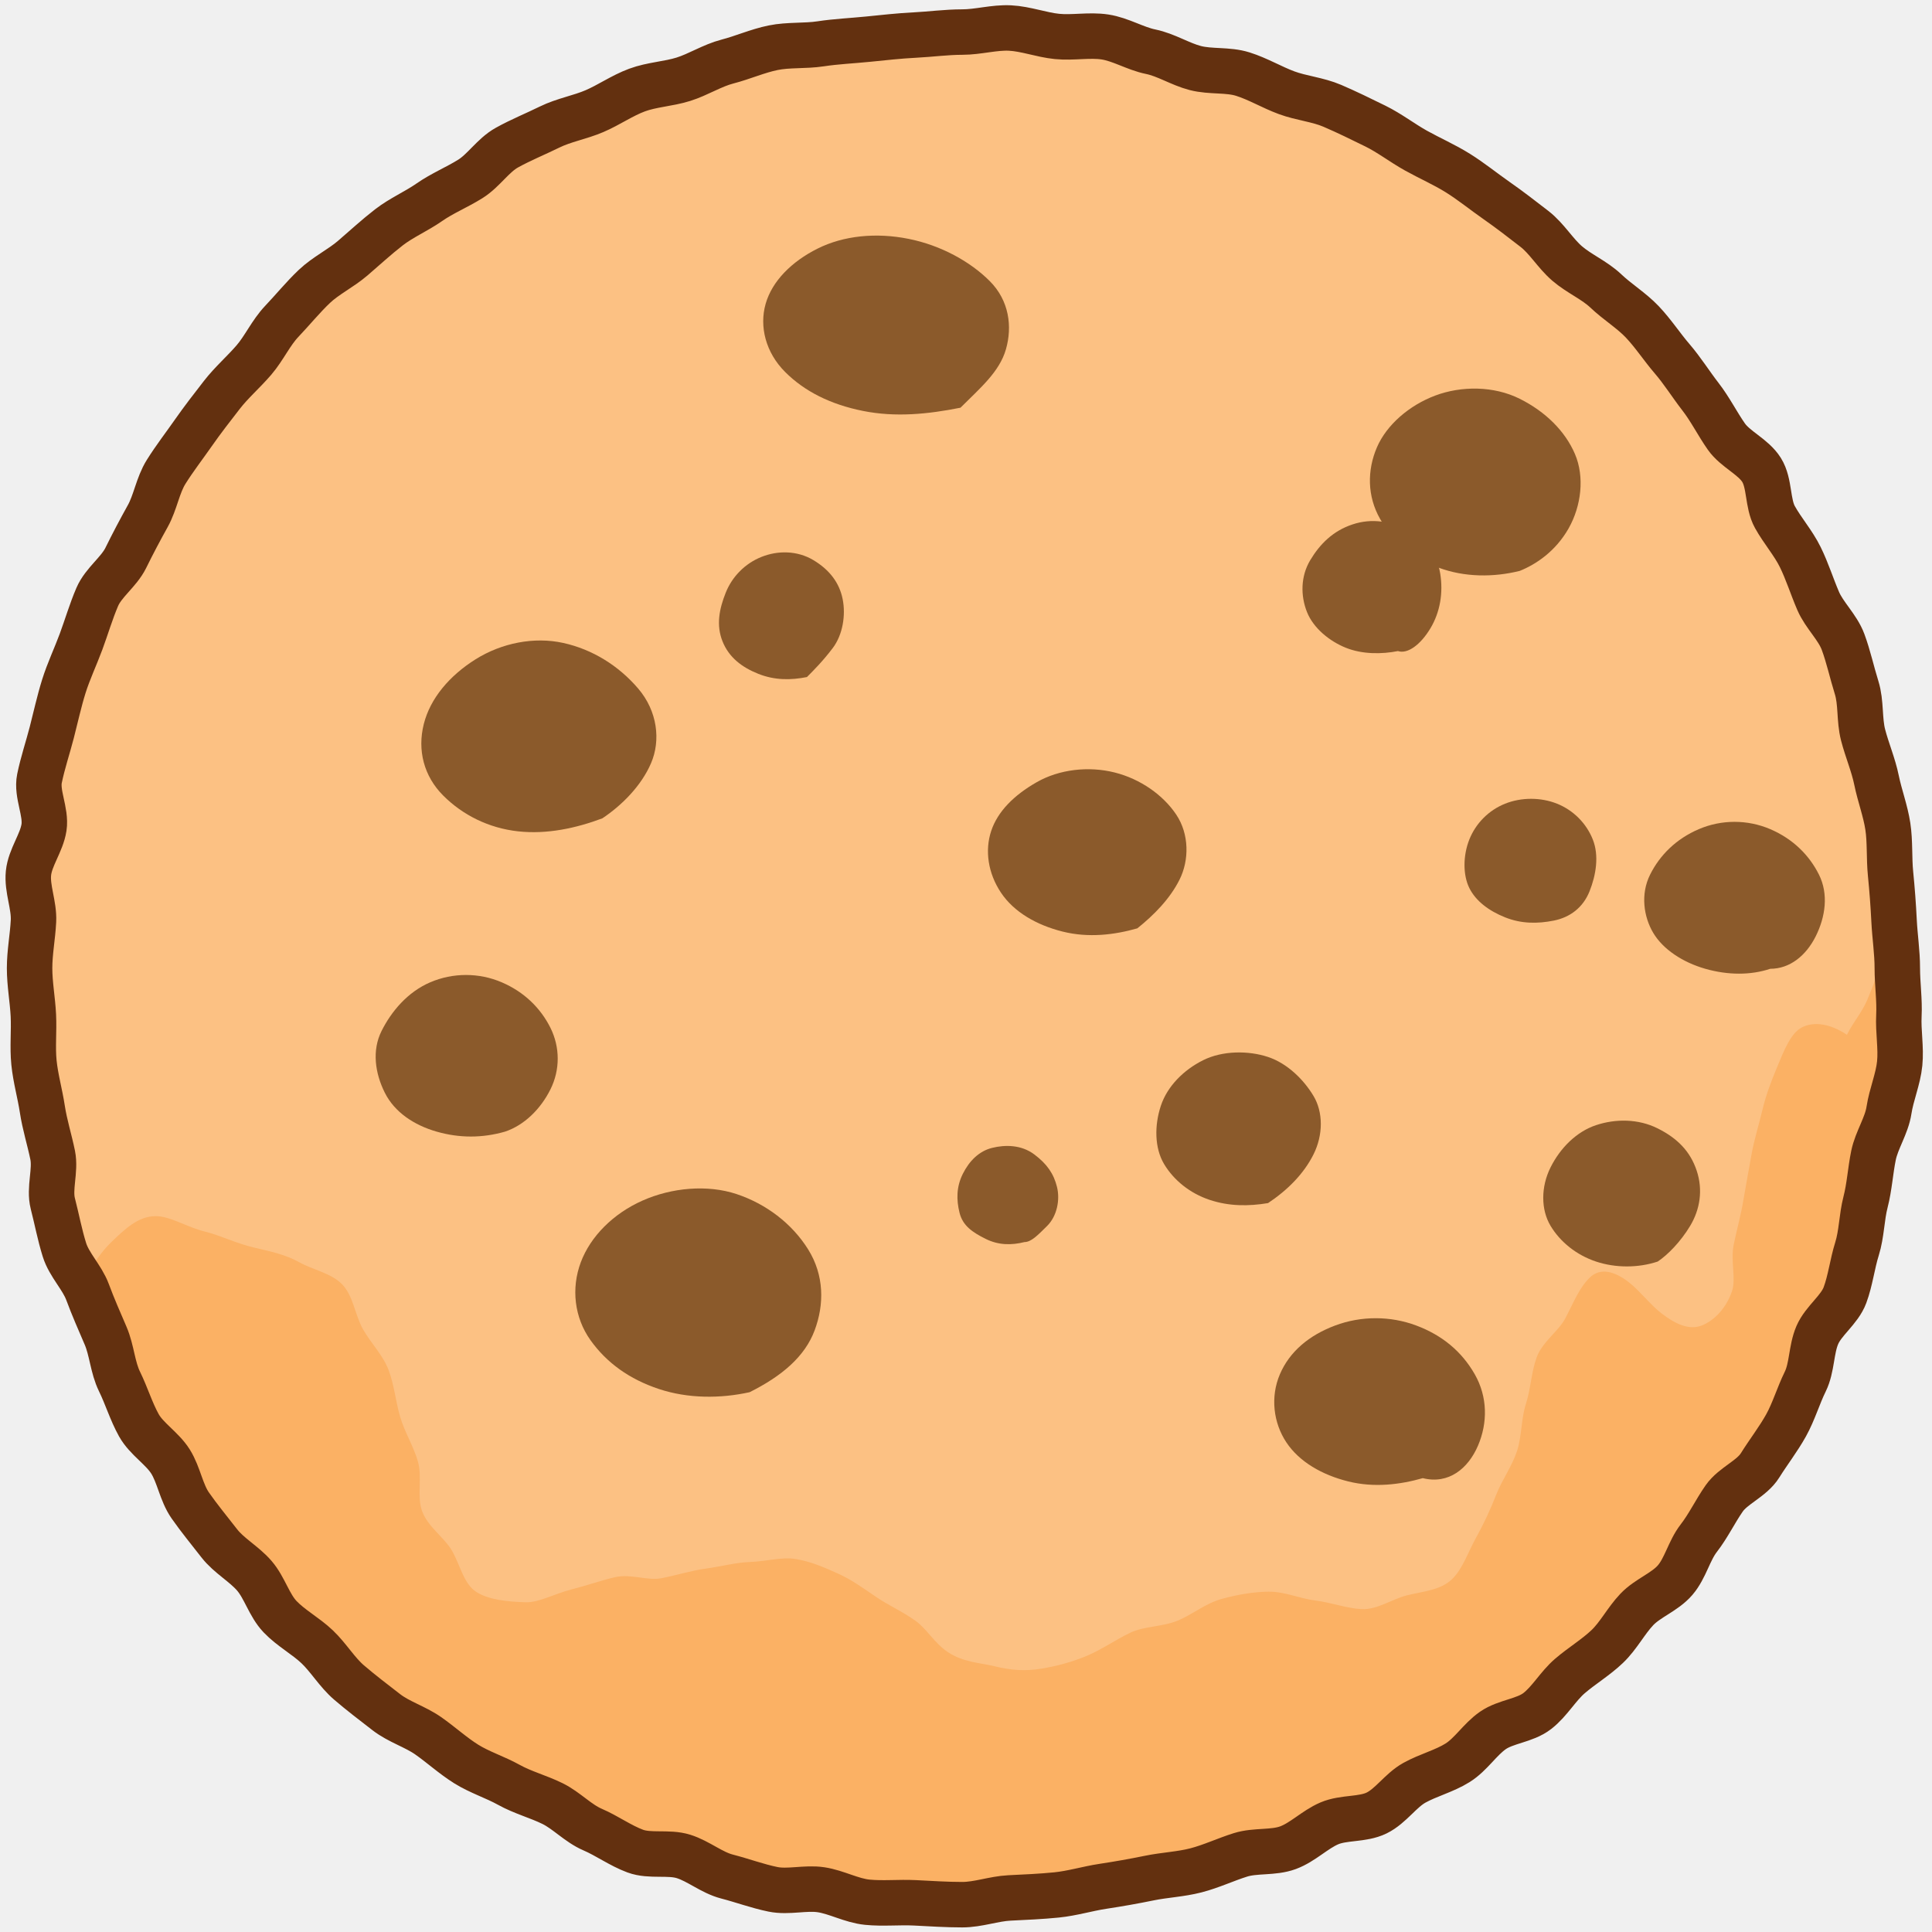
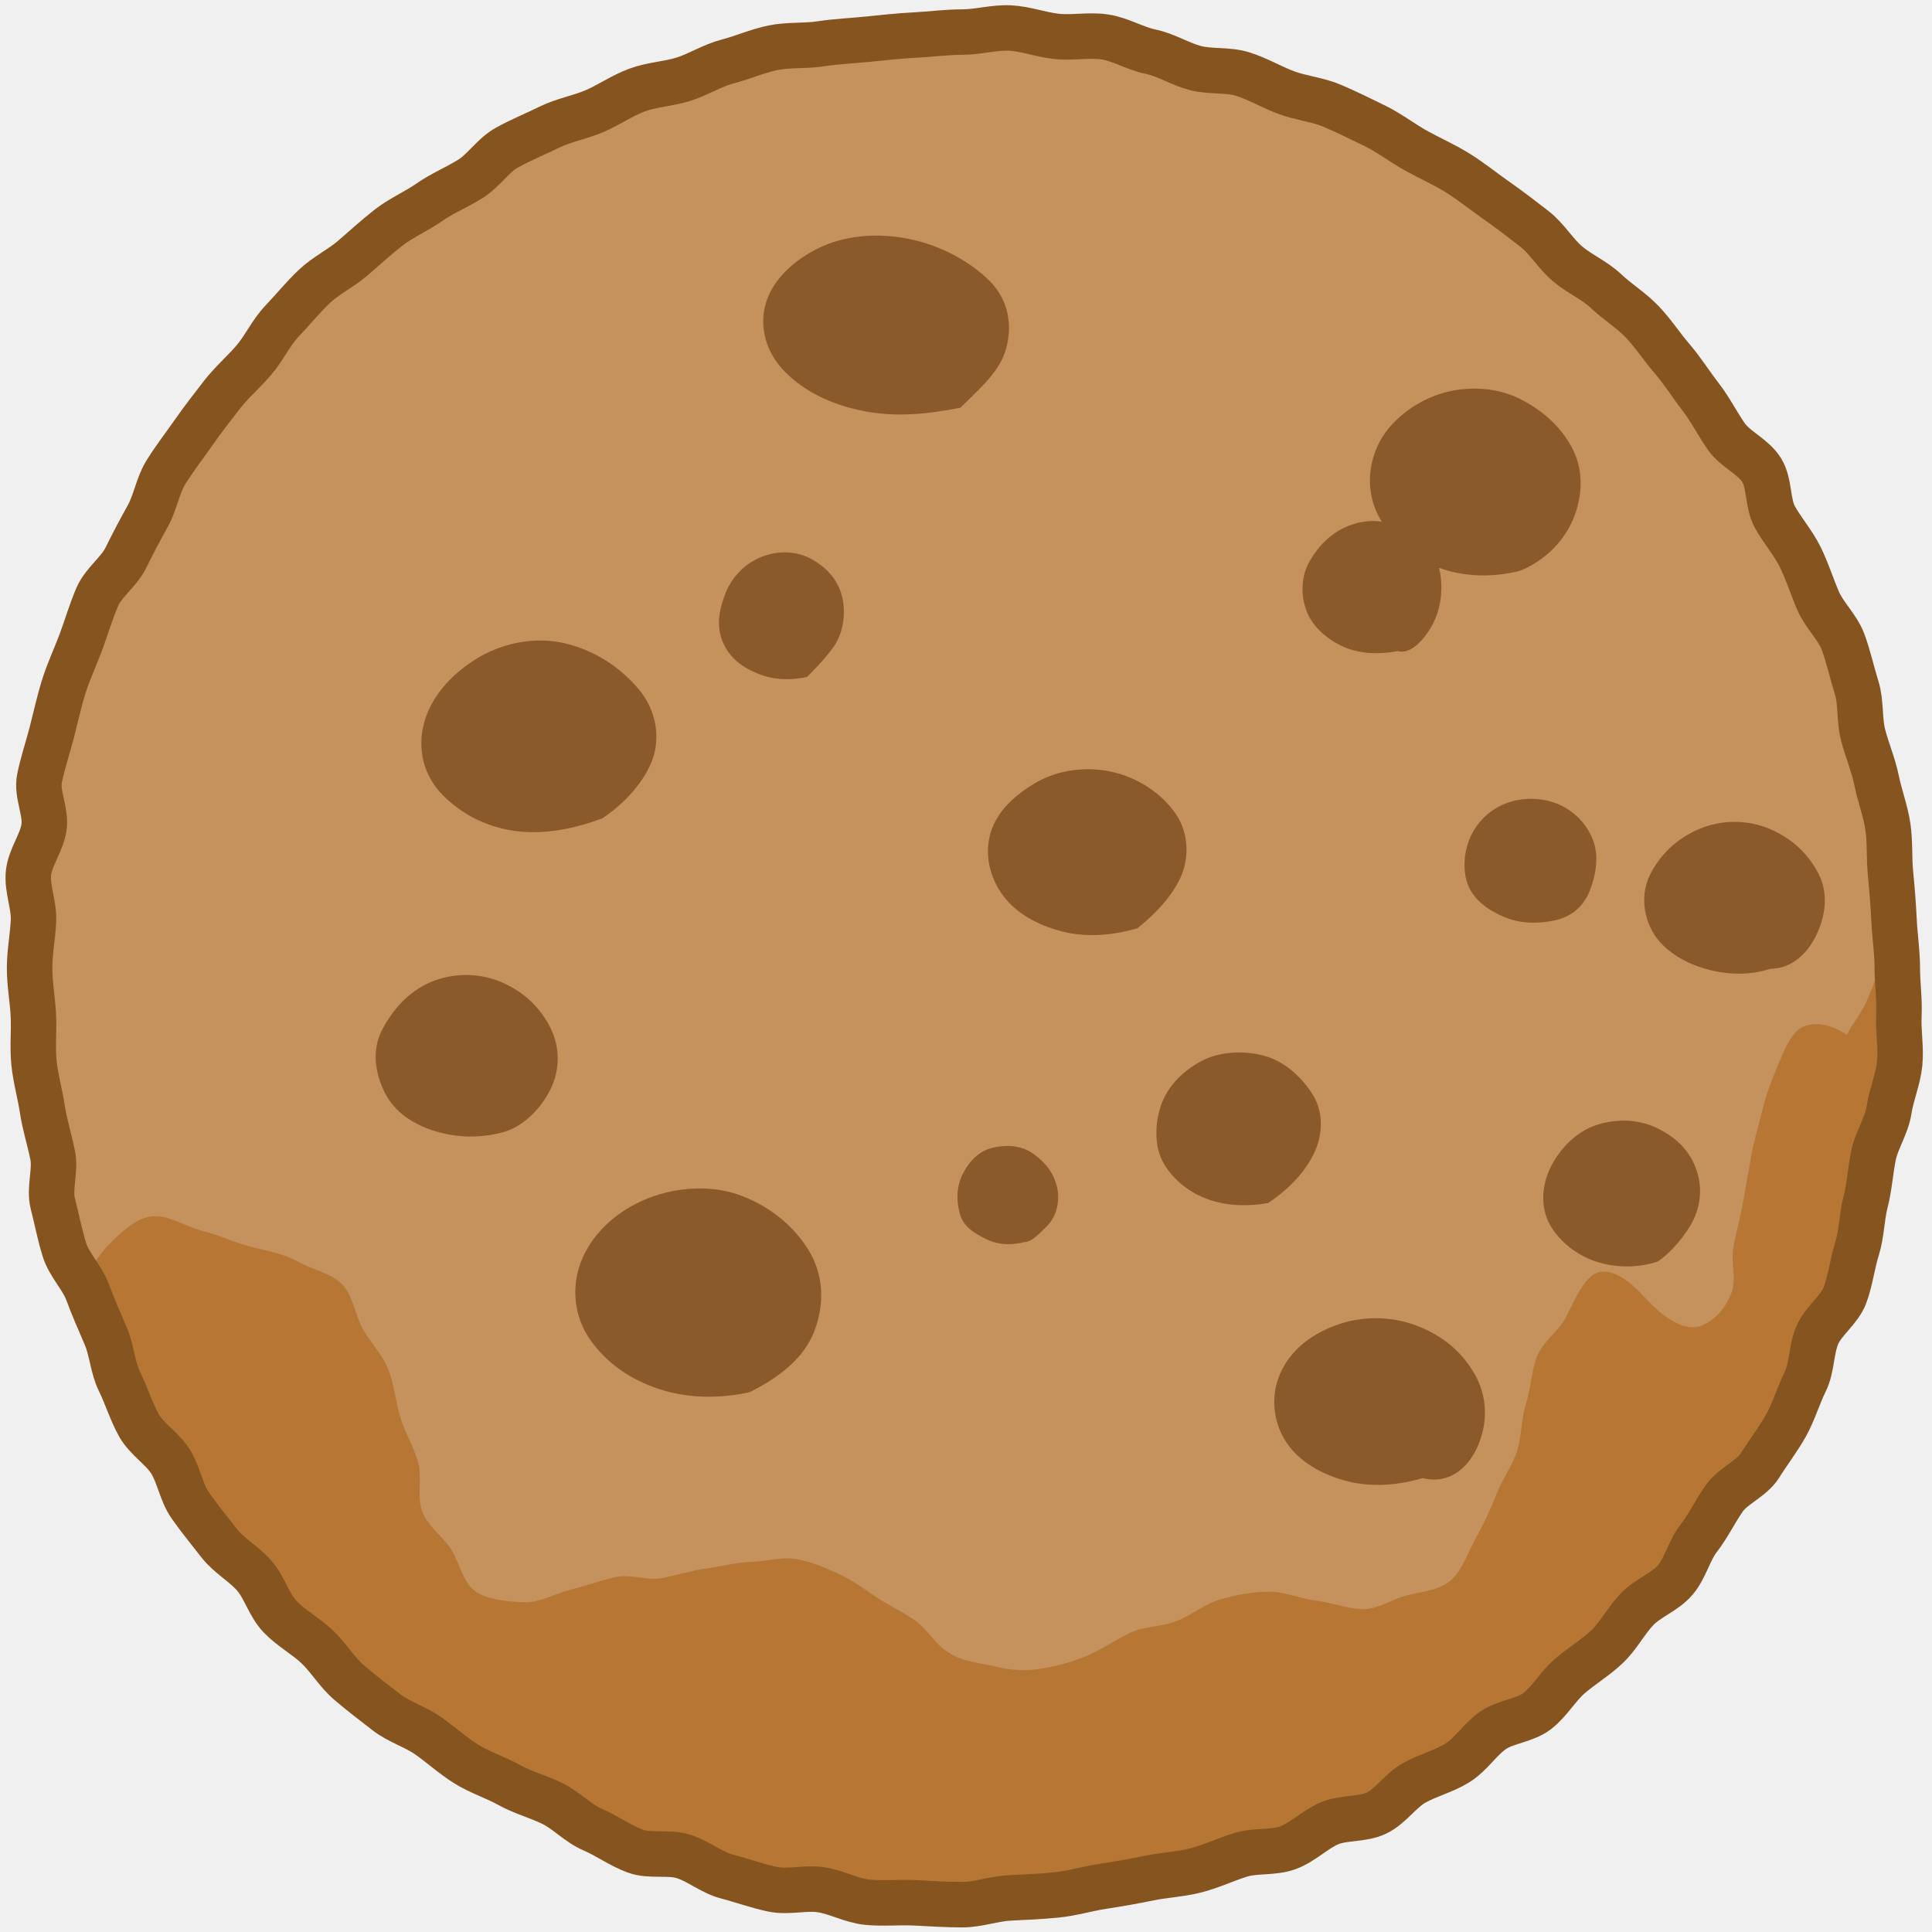
<svg xmlns="http://www.w3.org/2000/svg" version="1.1" id="Layer_1" x="0px" y="0px" width="594.968px" height="594.968px" viewBox="0 0 594.968 594.968" enable-background="new 0 0 594.968 594.968" xml:space="preserve">
  <g>
-     <path fill="#FBB164" d="M584.286,298.145c0,4.893,0.729,9.797,0.488,14.629c-0.243,4.885,0.729,9.912,0.245,14.729   c-0.489,4.863-2.565,9.578-3.293,14.367c-0.733,4.83-3.806,9.203-4.776,13.951c-0.977,4.783-1.236,9.658-2.448,14.352   c-1.221,4.727-1.181,9.797-2.631,14.426c-1.459,4.654-2.014,9.676-3.7,14.226c-1.694,4.573-6.609,7.855-8.525,12.315   c-1.925,4.479-1.575,9.983-3.717,14.342c-2.149,4.373-3.544,9.228-5.905,13.473c-2.368,4.257-5.435,8.202-8.009,12.323   c-2.58,4.131-8.267,6.186-11.047,10.172c-2.784,3.994-4.855,8.406-7.834,12.249c-2.982,3.847-4.101,9.22-7.271,12.908   c-3.171,3.691-8.433,5.492-11.784,9.017c-3.353,3.526-5.622,8.1-9.147,11.452c-3.525,3.352-7.778,5.886-11.47,9.057   c-3.688,3.17-6.203,7.806-10.051,10.788c-3.843,2.979-9.693,3.206-13.687,5.991c-3.987,2.78-6.732,7.376-10.862,9.955   c-4.122,2.574-9.037,3.779-13.295,6.147c-4.245,2.361-7.246,7.151-11.619,9.301c-4.358,2.142-10.116,1.284-14.595,3.209   c-4.46,1.916-8.132,5.791-12.704,7.485c-4.55,1.686-9.982,0.748-14.638,2.207c-4.628,1.451-9.01,3.553-13.735,4.772   c-4.694,1.212-9.565,1.398-14.35,2.377c-4.747,0.97-9.439,1.802-14.269,2.535c-4.789,0.728-9.433,2.168-14.295,2.657   c-4.817,0.484-9.62,0.681-14.504,0.924c-4.833,0.241-9.633,2.074-14.525,2.074s-9.767-0.33-14.6-0.571   c-4.884-0.243-9.837,0.296-14.654-0.188c-4.863-0.489-9.441-3.111-14.23-3.839c-4.83-0.733-10.069,0.836-14.816-0.135   c-4.784-0.978-9.441-2.715-14.136-3.927c-4.726-1.221-8.768-4.744-13.396-6.195c-4.655-1.459-10.323,0.04-14.874-1.646   c-4.573-1.694-8.675-4.711-13.135-6.628c-4.479-1.924-7.994-5.87-12.353-8.012c-4.373-2.149-9.16-3.392-13.405-5.753   c-4.257-2.368-9.04-3.857-13.161-6.432c-4.13-2.58-7.767-5.937-11.753-8.717c-3.994-2.785-9.006-4.256-12.848-7.234   c-3.847-2.982-7.803-5.979-11.491-9.148c-3.691-3.172-6.287-7.641-9.812-10.992c-3.526-3.353-8.079-5.76-11.432-9.285   c-3.352-3.525-4.727-8.882-7.898-12.573c-3.169-3.688-7.843-6.176-10.825-10.022c-2.979-3.843-6.137-7.653-8.922-11.646   c-2.78-3.987-3.492-9.375-6.072-13.506c-2.574-4.121-7.403-6.958-9.771-11.216c-2.361-4.245-3.795-9.071-5.944-13.445   c-2.142-4.357-2.353-9.616-4.277-14.095c-1.917-4.46-3.866-8.871-5.56-13.443c-1.686-4.55-5.665-8.356-7.124-13.012   c-1.451-4.628-2.353-9.509-3.573-14.233c-1.212-4.694,0.924-10.16-0.054-14.943c-0.971-4.748-2.447-9.336-3.181-14.166   c-0.728-4.789-2.087-9.468-2.576-14.33c-0.484-4.817,0.057-9.681-0.187-14.564c-0.241-4.834-1.162-9.619-1.162-14.512   s0.959-9.676,1.2-14.509c0.244-4.884-2.028-9.919-1.544-14.736c0.489-4.863,4.054-9.294,4.781-14.083   c0.734-4.83-2.358-10.326-1.388-15.074c0.978-4.783,2.576-9.503,3.788-14.198c1.22-4.726,2.265-9.579,3.716-14.208   c1.459-4.655,3.601-9.152,5.287-13.702c1.694-4.573,3.081-9.345,4.997-13.805c1.925-4.479,6.654-7.677,8.796-12.035   c2.149-4.373,4.398-8.621,6.76-12.866c2.368-4.257,3.075-9.481,5.649-13.602c2.58-4.13,5.596-8.012,8.376-11.999   c2.785-3.994,5.791-7.85,8.77-11.692c2.982-3.847,6.722-7.071,9.891-10.759c3.172-3.691,5.242-8.4,8.594-11.925   c3.353-3.526,6.479-7.378,10.005-10.731c3.525-3.352,8.151-5.558,11.842-8.729c3.688-3.169,7.28-6.49,11.127-9.472   c3.842-2.979,8.438-4.933,12.432-7.718c3.987-2.78,8.527-4.629,12.658-7.208c4.121-2.574,6.986-7.259,11.243-9.627   c4.245-2.361,8.812-4.206,13.185-6.355c4.358-2.142,9.323-2.966,13.802-4.891c4.46-1.917,8.532-4.797,13.105-6.492   c4.55-1.686,9.607-1.864,14.262-3.323c4.628-1.451,8.87-4.239,13.596-5.459c4.694-1.212,9.256-3.267,14.04-4.244   c4.747-0.971,9.811-0.477,14.64-1.211c4.789-0.728,9.653-0.937,14.516-1.426c4.817-0.484,9.637-1.032,14.521-1.276   c4.833-0.241,9.684-0.917,14.576-0.917s9.851-1.488,14.684-1.247c4.884,0.244,9.68,2.11,14.497,2.594   c4.863,0.489,9.963-0.565,14.752,0.163c4.83,0.734,9.324,3.565,14.071,4.536c4.784,0.978,9.078,3.822,13.772,5.035   c4.726,1.22,9.983,0.413,14.611,1.864c4.655,1.459,8.913,4.04,13.463,5.726c4.573,1.694,9.651,2.124,14.11,4.04   c4.479,1.925,8.886,4.092,13.244,6.233c4.373,2.149,8.285,5.206,12.53,7.567c4.257,2.368,8.76,4.332,12.881,6.906   c4.131,2.58,7.929,5.682,11.915,8.462c3.994,2.785,7.839,5.764,11.682,8.743c3.847,2.982,6.384,7.483,10.072,10.653   c3.69,3.171,8.409,5.122,11.934,8.474c3.526,3.353,7.827,5.955,11.18,9.48c3.352,3.525,6.043,7.687,9.214,11.378   c3.17,3.688,5.751,7.85,8.732,11.696c2.979,3.843,5.146,8.229,7.932,12.223c2.779,3.987,8.294,6.196,10.874,10.326   c2.574,4.122,1.747,10.264,4.115,14.521c2.361,4.245,5.653,7.945,7.802,12.318c2.143,4.358,3.578,9,5.503,13.479   c1.916,4.46,5.983,8.072,7.678,12.645c1.686,4.55,2.708,9.39,4.167,14.045c1.451,4.628,0.774,9.857,1.994,14.583   c1.212,4.694,3.168,9.18,4.146,13.964c0.971,4.748,2.744,9.366,3.478,14.196c0.728,4.789,0.347,9.731,0.836,14.594   c0.483,4.817,0.842,9.635,1.085,14.52C583.528,288.422,584.286,293.252,584.286,298.145z" />
+     <path fill="#b67735ff" d="M584.286,298.145c0,4.893,0.729,9.797,0.488,14.629c-0.243,4.885,0.729,9.912,0.245,14.729   c-0.489,4.863-2.565,9.578-3.293,14.367c-0.733,4.83-3.806,9.203-4.776,13.951c-0.977,4.783-1.236,9.658-2.448,14.352   c-1.221,4.727-1.181,9.797-2.631,14.426c-1.459,4.654-2.014,9.676-3.7,14.226c-1.694,4.573-6.609,7.855-8.525,12.315   c-1.925,4.479-1.575,9.983-3.717,14.342c-2.149,4.373-3.544,9.228-5.905,13.473c-2.368,4.257-5.435,8.202-8.009,12.323   c-2.58,4.131-8.267,6.186-11.047,10.172c-2.784,3.994-4.855,8.406-7.834,12.249c-2.982,3.847-4.101,9.22-7.271,12.908   c-3.171,3.691-8.433,5.492-11.784,9.017c-3.353,3.526-5.622,8.1-9.147,11.452c-3.525,3.352-7.778,5.886-11.47,9.057   c-3.688,3.17-6.203,7.806-10.051,10.788c-3.843,2.979-9.693,3.206-13.687,5.991c-3.987,2.78-6.732,7.376-10.862,9.955   c-4.122,2.574-9.037,3.779-13.295,6.147c-4.245,2.361-7.246,7.151-11.619,9.301c-4.358,2.142-10.116,1.284-14.595,3.209   c-4.46,1.916-8.132,5.791-12.704,7.485c-4.55,1.686-9.982,0.748-14.638,2.207c-4.628,1.451-9.01,3.553-13.735,4.772   c-4.694,1.212-9.565,1.398-14.35,2.377c-4.747,0.97-9.439,1.802-14.269,2.535c-4.789,0.728-9.433,2.168-14.295,2.657   c-4.817,0.484-9.62,0.681-14.504,0.924c-4.833,0.241-9.633,2.074-14.525,2.074s-9.767-0.33-14.6-0.571   c-4.884-0.243-9.837,0.296-14.654-0.188c-4.863-0.489-9.441-3.111-14.23-3.839c-4.83-0.733-10.069,0.836-14.816-0.135   c-4.784-0.978-9.441-2.715-14.136-3.927c-4.726-1.221-8.768-4.744-13.396-6.195c-4.655-1.459-10.323,0.04-14.874-1.646   c-4.573-1.694-8.675-4.711-13.135-6.628c-4.479-1.924-7.994-5.87-12.353-8.012c-4.373-2.149-9.16-3.392-13.405-5.753   c-4.257-2.368-9.04-3.857-13.161-6.432c-4.13-2.58-7.767-5.937-11.753-8.717c-3.994-2.785-9.006-4.256-12.848-7.234   c-3.847-2.982-7.803-5.979-11.491-9.148c-3.691-3.172-6.287-7.641-9.812-10.992c-3.526-3.353-8.079-5.76-11.432-9.285   c-3.352-3.525-4.727-8.882-7.898-12.573c-3.169-3.688-7.843-6.176-10.825-10.022c-2.979-3.843-6.137-7.653-8.922-11.646   c-2.78-3.987-3.492-9.375-6.072-13.506c-2.574-4.121-7.403-6.958-9.771-11.216c-2.361-4.245-3.795-9.071-5.944-13.445   c-2.142-4.357-2.353-9.616-4.277-14.095c-1.917-4.46-3.866-8.871-5.56-13.443c-1.686-4.55-5.665-8.356-7.124-13.012   c-1.451-4.628-2.353-9.509-3.573-14.233c-1.212-4.694,0.924-10.16-0.054-14.943c-0.971-4.748-2.447-9.336-3.181-14.166   c-0.728-4.789-2.087-9.468-2.576-14.33c-0.484-4.817,0.057-9.681-0.187-14.564c-0.241-4.834-1.162-9.619-1.162-14.512   s0.959-9.676,1.2-14.509c0.244-4.884-2.028-9.919-1.544-14.736c0.489-4.863,4.054-9.294,4.781-14.083   c0.734-4.83-2.358-10.326-1.388-15.074c0.978-4.783,2.576-9.503,3.788-14.198c1.22-4.726,2.265-9.579,3.716-14.208   c1.459-4.655,3.601-9.152,5.287-13.702c1.694-4.573,3.081-9.345,4.997-13.805c1.925-4.479,6.654-7.677,8.796-12.035   c2.149-4.373,4.398-8.621,6.76-12.866c2.368-4.257,3.075-9.481,5.649-13.602c2.58-4.13,5.596-8.012,8.376-11.999   c2.785-3.994,5.791-7.85,8.77-11.692c2.982-3.847,6.722-7.071,9.891-10.759c3.172-3.691,5.242-8.4,8.594-11.925   c3.353-3.526,6.479-7.378,10.005-10.731c3.525-3.352,8.151-5.558,11.842-8.729c3.688-3.169,7.28-6.49,11.127-9.472   c3.842-2.979,8.438-4.933,12.432-7.718c3.987-2.78,8.527-4.629,12.658-7.208c4.121-2.574,6.986-7.259,11.243-9.627   c4.245-2.361,8.812-4.206,13.185-6.355c4.358-2.142,9.323-2.966,13.802-4.891c4.46-1.917,8.532-4.797,13.105-6.492   c4.55-1.686,9.607-1.864,14.262-3.323c4.628-1.451,8.87-4.239,13.596-5.459c4.694-1.212,9.256-3.267,14.04-4.244   c4.747-0.971,9.811-0.477,14.64-1.211c4.789-0.728,9.653-0.937,14.516-1.426c4.817-0.484,9.637-1.032,14.521-1.276   c4.833-0.241,9.684-0.917,14.576-0.917s9.851-1.488,14.684-1.247c4.884,0.244,9.68,2.11,14.497,2.594   c4.863,0.489,9.963-0.565,14.752,0.163c4.83,0.734,9.324,3.565,14.071,4.536c4.784,0.978,9.078,3.822,13.772,5.035   c4.726,1.22,9.983,0.413,14.611,1.864c4.655,1.459,8.913,4.04,13.463,5.726c4.573,1.694,9.651,2.124,14.11,4.04   c4.479,1.925,8.886,4.092,13.244,6.233c4.373,2.149,8.285,5.206,12.53,7.567c4.257,2.368,8.76,4.332,12.881,6.906   c4.131,2.58,7.929,5.682,11.915,8.462c3.994,2.785,7.839,5.764,11.682,8.743c3.847,2.982,6.384,7.483,10.072,10.653   c3.69,3.171,8.409,5.122,11.934,8.474c3.526,3.353,7.827,5.955,11.18,9.48c3.352,3.525,6.043,7.687,9.214,11.378   c3.17,3.688,5.751,7.85,8.732,11.696c2.979,3.843,5.146,8.229,7.932,12.223c2.779,3.987,8.294,6.196,10.874,10.326   c2.574,4.122,1.747,10.264,4.115,14.521c2.361,4.245,5.653,7.945,7.802,12.318c2.143,4.358,3.578,9,5.503,13.479   c1.916,4.46,5.983,8.072,7.678,12.645c1.686,4.55,2.708,9.39,4.167,14.045c1.451,4.628,0.774,9.857,1.994,14.583   c1.212,4.694,3.168,9.18,4.146,13.964c0.971,4.748,2.744,9.366,3.478,14.196c0.728,4.789,0.347,9.731,0.836,14.594   c0.483,4.817,0.842,9.635,1.085,14.52C583.528,288.422,584.286,293.252,584.286,298.145z" />
  </g>
  <g opacity="0.2">
    <path fill="#FFFFFF" d="M296.333,10.597c-4.893,0-9.801-1.204-14.634-0.963c-4.884,0.244-9.663,1.769-14.48,2.253   c-4.863,0.489-9.896-0.354-14.685,0.374c-4.83,0.734-9.376,3.083-14.124,4.054c-4.784,0.978-9.266,3.013-13.96,4.226   c-4.726,1.22-9.751,1.227-14.379,2.678c-4.655,1.459-9.402,2.657-13.952,4.343c-4.573,1.694-9.041,3.68-13.5,5.596   c-4.479,1.925-8.667,4.463-13.026,6.605c-4.373,2.149-7.888,5.809-12.133,8.17c-4.257,2.368-9.162,3.518-13.283,6.092   c-4.13,2.58-7.21,6.634-11.197,9.414c-3.994,2.785-9.054,4.027-12.897,7.005c-3.847,2.982-8.791,4.688-12.479,7.858   c-3.691,3.171-5.835,8.104-9.36,11.455c-3.526,3.353-7.721,6.042-11.074,9.568c-3.352,3.525-5.506,8.126-8.678,11.817   c-3.169,3.688-6.317,7.345-9.3,11.192c-2.978,3.842-6.571,7.219-9.356,11.213c-2.78,3.987-4.958,8.368-7.539,12.499   c-2.574,4.122-5.467,8.05-7.835,12.308c-2.361,4.245-4.728,8.503-6.877,12.876c-2.142,4.358-5.909,8.041-7.833,12.52   c-1.917,4.46-2.151,9.67-3.845,14.243c-1.686,4.55-2.118,9.528-3.577,14.183c-1.451,4.628-3.545,9.063-4.765,13.789   c-1.212,4.694-2.927,9.303-3.905,14.087c-0.971,4.748-2.673,9.436-3.407,14.266c-0.728,4.789,2.022,10.023,1.534,14.886   c-0.484,4.817-4.671,9.377-4.915,14.262c-0.241,4.833,0.835,9.788,0.835,14.681c0,4.732-0.521,9.498-0.294,14.174   c0.229,4.723,3,9.242,3.455,13.902c0.458,4.705,0.43,9.406,1.112,14.042c0.688,4.674-0.566,9.688,0.343,14.288   c0.917,4.632,2.829,9.08,3.964,13.631c1.143,4.58,3.298,8.875,4.657,13.365c1.367,4.516,2.749,9.723,4.328,14.143   c2.846-5.875,5.949-10.225,8.957-13.126c4.239-4.091,8.329-8.029,13.714-8.048c4.492-0.015,9.456,3.359,15.362,4.809   c4.534,1.112,9.318,3.553,14.977,4.879c5.171,1.211,9.686,2.182,13.707,4.424c4.465,2.488,10.142,3.463,13.443,6.953   c3.375,3.568,3.909,9.448,6.349,13.765c2.388,4.225,6.13,7.924,7.892,12.577c1.731,4.575,2.171,9.677,3.554,14.396   c1.399,4.776,4.176,9.136,5.479,13.782c1.375,4.903-0.347,10.66,1.223,15.1c1.743,4.93,6.692,8.107,9.076,12.04   c2.689,4.437,3.667,10.481,7.745,13.042c3.835,2.407,9.425,2.947,15.009,3.143c4.247,0.149,8.746-2.557,14.26-3.96   c4.761-1.211,9.151-2.79,13.361-3.765c4.842-1.122,10.041,1.156,14.227,0.333c4.956-0.974,9.314-2.356,13.469-2.935   c5.105-0.711,9.549-1.912,13.662-2.064c5.218-0.195,9.989-1.591,14.049-0.971c4.938,0.755,9.377,2.777,13.405,4.586   c4.076,1.831,7.841,4.583,11.894,7.322c3.505,2.368,7.753,4.251,11.878,7.18c3.433,2.437,5.854,6.969,10.092,9.723   c4.754,3.09,9.941,3.196,14.271,4.266c5.112,1.264,9.524,1.542,14.364,0.73c4.745-0.796,9.355-1.995,14.165-4.021   c4.382-1.847,8.479-4.757,13.172-7.026c4.317-2.088,9.926-1.785,14.706-3.768c4.439-1.841,8.482-5.275,13.479-6.655   c4.938-1.363,9.828-2.181,14.415-2.24c4.951-0.063,9.638,2.128,14.3,2.698c4.882,0.598,9.631,2.413,14.335,2.677   c4.809,0.27,9.364-3.086,14.137-4.277c4.827-1.205,10.213-1.505,13.805-4.991c3.284-3.188,4.901-8.323,7.432-12.873   c2.253-4.052,4.322-8.473,6.178-13.214c1.734-4.429,4.803-8.584,6.35-13.305c1.518-4.627,1.254-9.885,2.737-14.506   c1.524-4.748,1.688-9.954,3.333-14.394c1.783-4.813,6.762-8.028,8.879-12.104c2.442-4.701,4.184-9.18,7.358-12.339   c3.323-3.307,7.783-2.102,12.336,1.503c3.336,2.642,6.353,6.739,9.892,9.449c4.242,3.247,8.41,5.231,12.337,3.716   c3.351-1.293,7.29-4.706,9.317-10.494c1.361-3.885-0.486-9.34,0.551-14.416c0.892-4.369,2.181-8.915,2.982-13.705   c0.77-4.594,1.653-9.271,2.466-13.867c0.843-4.771,2.318-9.366,3.343-13.725c1.175-4.996,2.953-9.484,4.56-13.343   c2.203-5.293,4.255-10.576,7.733-12.306c3.519-1.749,8.412-1.264,13.784,2.322c2.029-4.102,4.507-6.645,6.281-10.797   c1.797-4.203,3.29-8.524,4.832-12.771c1.56-4.293,2.647-8.723,3.954-13.052c-0.268-4.866,1.484-9.917,0.979-14.715   c-0.512-4.843-2.977-9.472-3.725-14.24c-0.755-4.81-0.151-9.903-1.141-14.63c-0.997-4.763-2.099-9.58-3.328-14.252   c-1.237-4.704-4.208-8.942-5.674-13.548c-1.475-4.633-3.72-8.977-5.418-13.504c-1.708-4.55-4.841-8.443-6.769-12.88   c-1.936-4.456-0.716-10.36-2.866-14.695c-2.159-4.35-7.568-6.967-9.937-11.189c-2.375-4.234-1.945-10.115-4.524-14.213   c-2.585-4.107-5.05-8.388-7.833-12.352c-2.788-3.971-6.667-7.205-9.647-11.024c-2.983-3.825-6.281-7.418-9.45-11.084   c-3.171-3.669-7.919-5.857-11.269-9.361c-3.351-3.504-6.83-6.752-10.352-10.084c-3.521-3.331-6.994-6.581-10.68-9.733   c-3.684-3.149-7.365-6.164-11.206-9.126c-3.836-2.96-6.763-7.085-10.748-9.852c-3.979-2.762-6.947-7.149-11.069-9.712   c-4.111-2.558-8.964-3.993-13.211-6.346c-4.234-2.345-8.784-4.145-13.146-6.28c-4.347-2.127-9.181-3.167-13.646-5.078   c-4.447-1.903-7.84-6.568-12.398-8.25c-4.537-1.675-10.14-0.356-14.78-1.805c-4.613-1.441-9.406-2.071-14.117-3.282   c-4.679-1.204-8.677-5.442-13.445-6.413c-4.731-0.964-9.973,0.739-14.786,0.011c-4.772-0.723-9.584-0.813-14.43-1.298   c-4.801-0.481-9.529-1.449-14.396-1.69C306.012,11.178,301.209,10.597,296.333,10.597z" />
  </g>
  <g>
    <path fill="#8B5A2B" d="M295.786,125.553c-10,2-20,3-30,1c-10-2-18-6-24-12c-6-6-8-14-6-21c2-7,8-13,16-17c8-4,18-5,28-3     c10,2,19,7,25,13c6,6,7,14,5,21c-2,7-8,12-14,18z" />
  </g>
  <g>
    <path fill="#8B5A2B" d="M185.5,252.008c-8,3-17,5-26,4c-9-1-17-5-23-11c-6-6-8-14-6-22c2-8,8-15,16-20c8-5,18-7,27-5c9,2,17,7,23,14     c6,7,7,16,4,23c-3,7-9,13-15,17z" />
  </g>
  <g>
    <path fill="#8B5A2B" d="M350.246,285.887c-7,2-15,3-23,1c-8-2-15-6-19-12c-4-6-5-13-3-19c2-6,7-11,14-15c7-4,16-5,24-3c8,2,15,7,19,13     c4,6,4,14,1,20c-3,6-8,11-13,15z" />
  </g>
  <g>
    <path fill="#8B5A2B" d="M230.856,428.73c-9,2-19,2-28-1c-9-3-16-8-21-15c-5-7-6-16-3-24c3-8,10-15,19-19c9-4,20-5,29-2c9,3,17,9,22,17     c5,8,5,17,2,25c-3,8-10,14-20,19z" />
  </g>
  <g>
    <path fill="#8B5A2B" d="M438.152,455.201c-7,2-15,3-23,1c-8-2-15-6-19-12c-4-6-5-14-2-21c3-7,9-12,17-15c8-3,17-3,25,0c8,3,14,8,18,15     c4,7,4,15,1,22c-3,7-9,12-17,10z" />
  </g>
  <g>
    <path fill="#8B5A2B" d="M545.157,298.343c-6,2-13,2-20,0c-7-2-13-6-16-11c-3-5-4-12-1-18c3-6,8-11,15-14c7-3,15-3,22,0c7,3,12,8,15,14     c3,6,2,13-1,19c-3,6-8,10-14,10z" />
  </g>
  <g>
    <path fill="#8B5A2B" d="M468.01,175.808c-8,2-17,2-25-1c-8-3-14-8-18-15c-4-7-4-15-1-22c3-7,10-13,18-16c8-3,18-3,26,1c8,4,14,10,17,17     c3,7,2,16-2,23c-4,7-10,11-15,13z" />
  </g>
  <g>
    <path fill="#8B5A2B" d="M390.5,370.5c-6,1-12,1-18-1c-6-2-11-6-14-11c-3-5-3-12-1-18c2-6,7-11,13-14c6-3,14-3,20-1c6,2,11,7,14,12     c3,5,3,12,0,18c-3,6-8,11-14,15z" />
  </g>
  <g>
    <path fill="#8B5A2B" d="M155.5,348.5c-7,2-14,2-21,0c-7-2-13-6-16-12c-3-6-4-13-1-19c3-6,8-12,15-15c7-3,15-3,22,0c7,3,12,8,15,14     c3,6,3,13,0,19c-3,6-8,11-14,13z" />
  </g>
  <g>
    <path fill="#8B5A2B" d="M478.5,283.5c-5,1-10,1-15-1c-5-2-9-5-11-9c-2-4-2-10,0-15c2-5,6-9,11-11c5-2,11-2,16,0c5,2,9,6,11,11     c2,5,1,11-1,16c-2,5-6,8-11,9z" />
  </g>
  <g>
    <path fill="#8B5A2B" d="M248.5,208.5c-5,1-10,1-15-1c-5-2-9-5-11-10c-2-5-1-10,1-15c2-5,6-9,11-11c5-2,11-2,16,1c5,3,8,7,9,12     c1,5,0,11-3,15c-3,4-6,7-8,9z" />
  </g>
  <g>
    <path fill="#8B5A2B" d="M430.5,200.5c-5,1-11,1-16-1c-5-2-10-6-12-11c-2-5-2-11,1-16c3-5,7-9,13-11c6-2,12-1,17,2c5,3,9,7,10,13     c1,6,0,12-3,17c-3,5-7,8-10,7z" />
  </g>
  <g>
    <path fill="#8B5A2B" d="M315.5,382.5c-4,1-8,1-12-1c-4-2-7-4-8-8c-1-4-1-8,1-12c2-4,5-7,9-8c4-1,9-1,13,2c4,3,6,6,7,10c1,4,0,9-3,12     c-3,3-5,5-7,5z" />
  </g>
  <g>
    <path fill="#8B5A2B" d="M510.5,388.5c-6,2-13,2-19,0c-6-2-11-6-14-11c-3-5-3-12,0-18c3-6,8-11,14-13c6-2,13-2,19,1c6,3,10,7,12,13     c2,6,1,12-2,17c-3,5-7,9-10,11z" />
  </g>
  <g>
-     <path fill="none" stroke="#63300F" stroke-width="14" stroke-miterlimit="10" d="M584.286,298.145   c0,4.893,0.729,9.797,0.488,14.629c-0.243,4.885,0.729,9.912,0.245,14.729c-0.489,4.863-2.565,9.578-3.293,14.367   c-0.733,4.83-3.806,9.203-4.776,13.951c-0.977,4.783-1.236,9.658-2.448,14.352c-1.221,4.727-1.181,9.797-2.631,14.426   c-1.459,4.654-2.014,9.676-3.7,14.226c-1.694,4.573-6.609,7.855-8.525,12.315c-1.925,4.479-1.575,9.983-3.717,14.342   c-2.149,4.373-3.544,9.228-5.905,13.473c-2.368,4.257-5.435,8.202-8.009,12.323c-2.58,4.131-8.267,6.186-11.047,10.172   c-2.784,3.994-4.855,8.406-7.834,12.249c-2.982,3.847-4.101,9.22-7.271,12.908c-3.171,3.691-8.433,5.492-11.784,9.017   c-3.353,3.526-5.622,8.1-9.147,11.452c-3.525,3.352-7.778,5.886-11.47,9.057c-3.688,3.17-6.203,7.806-10.051,10.788   c-3.843,2.979-9.693,3.206-13.687,5.991c-3.987,2.78-6.732,7.376-10.862,9.955c-4.122,2.574-9.037,3.779-13.295,6.147   c-4.245,2.361-7.246,7.151-11.619,9.301c-4.358,2.142-10.116,1.284-14.595,3.209c-4.46,1.916-8.132,5.791-12.704,7.485   c-4.55,1.686-9.982,0.748-14.638,2.207c-4.628,1.451-9.01,3.553-13.735,4.772c-4.694,1.212-9.565,1.398-14.35,2.377   c-4.747,0.97-9.439,1.802-14.269,2.535c-4.789,0.728-9.433,2.168-14.295,2.657c-4.817,0.484-9.62,0.681-14.504,0.924   c-4.833,0.241-9.633,2.074-14.525,2.074s-9.767-0.33-14.6-0.571c-4.884-0.243-9.837,0.296-14.654-0.188   c-4.863-0.489-9.441-3.111-14.23-3.839c-4.83-0.733-10.069,0.836-14.816-0.135c-4.784-0.978-9.441-2.715-14.136-3.927   c-4.726-1.221-8.768-4.744-13.396-6.195c-4.655-1.459-10.323,0.04-14.874-1.646c-4.573-1.694-8.675-4.711-13.135-6.628   c-4.479-1.924-7.994-5.87-12.353-8.012c-4.373-2.149-9.16-3.392-13.405-5.753c-4.257-2.368-9.04-3.857-13.161-6.432   c-4.13-2.58-7.767-5.937-11.753-8.717c-3.994-2.785-9.006-4.256-12.848-7.234c-3.847-2.982-7.803-5.979-11.491-9.148   c-3.691-3.172-6.287-7.641-9.812-10.992c-3.526-3.353-8.079-5.76-11.432-9.285c-3.352-3.525-4.727-8.882-7.898-12.573   c-3.169-3.688-7.843-6.176-10.825-10.022c-2.979-3.843-6.137-7.653-8.922-11.646c-2.78-3.987-3.492-9.375-6.072-13.506   c-2.574-4.121-7.403-6.958-9.771-11.216c-2.361-4.245-3.795-9.071-5.944-13.445c-2.142-4.357-2.353-9.616-4.277-14.095   c-1.917-4.46-3.866-8.871-5.56-13.443c-1.686-4.55-5.665-8.356-7.124-13.012c-1.451-4.628-2.353-9.509-3.573-14.233   c-1.212-4.694,0.924-10.16-0.054-14.943c-0.971-4.748-2.447-9.336-3.181-14.166c-0.728-4.789-2.087-9.468-2.576-14.33   c-0.484-4.817,0.057-9.681-0.187-14.564c-0.241-4.834-1.162-9.619-1.162-14.512s0.959-9.676,1.2-14.509   c0.244-4.884-2.028-9.919-1.544-14.736c0.489-4.863,4.054-9.294,4.781-14.083c0.734-4.83-2.358-10.326-1.388-15.074   c0.978-4.783,2.576-9.503,3.788-14.198c1.22-4.726,2.265-9.579,3.716-14.208c1.459-4.655,3.601-9.152,5.287-13.702   c1.694-4.573,3.081-9.345,4.997-13.805c1.925-4.479,6.654-7.677,8.796-12.035c2.149-4.373,4.398-8.621,6.76-12.866   c2.368-4.257,3.075-9.481,5.649-13.602c2.58-4.13,5.596-8.012,8.376-11.999c2.785-3.994,5.791-7.85,8.77-11.692   c2.982-3.847,6.722-7.071,9.891-10.759c3.172-3.691,5.242-8.4,8.594-11.925c3.353-3.526,6.479-7.378,10.005-10.731   c3.525-3.352,8.151-5.558,11.842-8.729c3.688-3.169,7.28-6.49,11.127-9.472c3.842-2.979,8.438-4.933,12.432-7.718   c3.987-2.78,8.527-4.629,12.658-7.208c4.121-2.574,6.986-7.259,11.243-9.627c4.245-2.361,8.812-4.206,13.185-6.355   c4.358-2.142,9.323-2.966,13.802-4.891c4.46-1.917,8.532-4.797,13.105-6.492c4.55-1.686,9.607-1.864,14.262-3.323   c4.628-1.451,8.87-4.239,13.596-5.459c4.694-1.212,9.256-3.267,14.04-4.244c4.747-0.971,9.811-0.477,14.64-1.211   c4.789-0.728,9.653-0.937,14.516-1.426c4.817-0.484,9.637-1.032,14.521-1.276c4.833-0.241,9.684-0.917,14.576-0.917   s9.851-1.488,14.684-1.247c4.884,0.244,9.68,2.11,14.497,2.594c4.863,0.489,9.963-0.565,14.752,0.163   c4.83,0.734,9.324,3.565,14.071,4.536c4.784,0.978,9.078,3.822,13.772,5.035c4.726,1.22,9.983,0.413,14.611,1.864   c4.655,1.459,8.913,4.04,13.463,5.726c4.573,1.694,9.651,2.124,14.11,4.04c4.479,1.925,8.886,4.092,13.244,6.233   c4.373,2.149,8.285,5.206,12.53,7.567c4.257,2.368,8.76,4.332,12.881,6.906c4.131,2.58,7.929,5.682,11.915,8.462   c3.994,2.785,7.839,5.764,11.682,8.743c3.847,2.982,6.384,7.483,10.072,10.653c3.69,3.171,8.409,5.122,11.934,8.474   c3.526,3.353,7.827,5.955,11.18,9.48c3.352,3.525,6.043,7.687,9.214,11.378c3.17,3.688,5.751,7.85,8.732,11.696   c2.979,3.843,5.146,8.229,7.932,12.223c2.779,3.987,8.294,6.196,10.874,10.326c2.574,4.122,1.747,10.264,4.115,14.521   c2.361,4.245,5.653,7.945,7.802,12.318c2.143,4.358,3.578,9,5.503,13.479c1.916,4.46,5.983,8.072,7.678,12.645   c1.686,4.55,2.708,9.39,4.167,14.045c1.451,4.628,0.774,9.857,1.994,14.583c1.212,4.694,3.168,9.18,4.146,13.964   c0.971,4.748,2.744,9.366,3.478,14.196c0.728,4.789,0.347,9.731,0.836,14.594c0.483,4.817,0.842,9.635,1.085,14.52   C583.528,288.422,584.286,293.252,584.286,298.145z" />
+     <path fill="none" stroke="#85541fff" stroke-width="14" stroke-miterlimit="10" d="M584.286,298.145   c0,4.893,0.729,9.797,0.488,14.629c-0.243,4.885,0.729,9.912,0.245,14.729c-0.489,4.863-2.565,9.578-3.293,14.367   c-0.733,4.83-3.806,9.203-4.776,13.951c-0.977,4.783-1.236,9.658-2.448,14.352c-1.221,4.727-1.181,9.797-2.631,14.426   c-1.459,4.654-2.014,9.676-3.7,14.226c-1.694,4.573-6.609,7.855-8.525,12.315c-1.925,4.479-1.575,9.983-3.717,14.342   c-2.149,4.373-3.544,9.228-5.905,13.473c-2.368,4.257-5.435,8.202-8.009,12.323c-2.58,4.131-8.267,6.186-11.047,10.172   c-2.784,3.994-4.855,8.406-7.834,12.249c-2.982,3.847-4.101,9.22-7.271,12.908c-3.171,3.691-8.433,5.492-11.784,9.017   c-3.353,3.526-5.622,8.1-9.147,11.452c-3.525,3.352-7.778,5.886-11.47,9.057c-3.688,3.17-6.203,7.806-10.051,10.788   c-3.843,2.979-9.693,3.206-13.687,5.991c-3.987,2.78-6.732,7.376-10.862,9.955c-4.122,2.574-9.037,3.779-13.295,6.147   c-4.245,2.361-7.246,7.151-11.619,9.301c-4.358,2.142-10.116,1.284-14.595,3.209c-4.46,1.916-8.132,5.791-12.704,7.485   c-4.55,1.686-9.982,0.748-14.638,2.207c-4.628,1.451-9.01,3.553-13.735,4.772c-4.694,1.212-9.565,1.398-14.35,2.377   c-4.747,0.97-9.439,1.802-14.269,2.535c-4.789,0.728-9.433,2.168-14.295,2.657c-4.817,0.484-9.62,0.681-14.504,0.924   c-4.833,0.241-9.633,2.074-14.525,2.074s-9.767-0.33-14.6-0.571c-4.884-0.243-9.837,0.296-14.654-0.188   c-4.863-0.489-9.441-3.111-14.23-3.839c-4.83-0.733-10.069,0.836-14.816-0.135c-4.784-0.978-9.441-2.715-14.136-3.927   c-4.726-1.221-8.768-4.744-13.396-6.195c-4.655-1.459-10.323,0.04-14.874-1.646c-4.573-1.694-8.675-4.711-13.135-6.628   c-4.479-1.924-7.994-5.87-12.353-8.012c-4.373-2.149-9.16-3.392-13.405-5.753c-4.257-2.368-9.04-3.857-13.161-6.432   c-4.13-2.58-7.767-5.937-11.753-8.717c-3.994-2.785-9.006-4.256-12.848-7.234c-3.847-2.982-7.803-5.979-11.491-9.148   c-3.691-3.172-6.287-7.641-9.812-10.992c-3.526-3.353-8.079-5.76-11.432-9.285c-3.352-3.525-4.727-8.882-7.898-12.573   c-3.169-3.688-7.843-6.176-10.825-10.022c-2.979-3.843-6.137-7.653-8.922-11.646c-2.78-3.987-3.492-9.375-6.072-13.506   c-2.574-4.121-7.403-6.958-9.771-11.216c-2.361-4.245-3.795-9.071-5.944-13.445c-2.142-4.357-2.353-9.616-4.277-14.095   c-1.917-4.46-3.866-8.871-5.56-13.443c-1.686-4.55-5.665-8.356-7.124-13.012c-1.451-4.628-2.353-9.509-3.573-14.233   c-1.212-4.694,0.924-10.16-0.054-14.943c-0.971-4.748-2.447-9.336-3.181-14.166c-0.728-4.789-2.087-9.468-2.576-14.33   c-0.484-4.817,0.057-9.681-0.187-14.564c-0.241-4.834-1.162-9.619-1.162-14.512s0.959-9.676,1.2-14.509   c0.244-4.884-2.028-9.919-1.544-14.736c0.489-4.863,4.054-9.294,4.781-14.083c0.734-4.83-2.358-10.326-1.388-15.074   c0.978-4.783,2.576-9.503,3.788-14.198c1.22-4.726,2.265-9.579,3.716-14.208c1.459-4.655,3.601-9.152,5.287-13.702   c1.694-4.573,3.081-9.345,4.997-13.805c1.925-4.479,6.654-7.677,8.796-12.035c2.149-4.373,4.398-8.621,6.76-12.866   c2.368-4.257,3.075-9.481,5.649-13.602c2.58-4.13,5.596-8.012,8.376-11.999c2.785-3.994,5.791-7.85,8.77-11.692   c2.982-3.847,6.722-7.071,9.891-10.759c3.172-3.691,5.242-8.4,8.594-11.925c3.353-3.526,6.479-7.378,10.005-10.731   c3.525-3.352,8.151-5.558,11.842-8.729c3.688-3.169,7.28-6.49,11.127-9.472c3.842-2.979,8.438-4.933,12.432-7.718   c3.987-2.78,8.527-4.629,12.658-7.208c4.121-2.574,6.986-7.259,11.243-9.627c4.245-2.361,8.812-4.206,13.185-6.355   c4.358-2.142,9.323-2.966,13.802-4.891c4.46-1.917,8.532-4.797,13.105-6.492c4.55-1.686,9.607-1.864,14.262-3.323   c4.628-1.451,8.87-4.239,13.596-5.459c4.694-1.212,9.256-3.267,14.04-4.244c4.747-0.971,9.811-0.477,14.64-1.211   c4.789-0.728,9.653-0.937,14.516-1.426c4.817-0.484,9.637-1.032,14.521-1.276c4.833-0.241,9.684-0.917,14.576-0.917   s9.851-1.488,14.684-1.247c4.884,0.244,9.68,2.11,14.497,2.594c4.863,0.489,9.963-0.565,14.752,0.163   c4.83,0.734,9.324,3.565,14.071,4.536c4.784,0.978,9.078,3.822,13.772,5.035c4.726,1.22,9.983,0.413,14.611,1.864   c4.655,1.459,8.913,4.04,13.463,5.726c4.573,1.694,9.651,2.124,14.11,4.04c4.479,1.925,8.886,4.092,13.244,6.233   c4.373,2.149,8.285,5.206,12.53,7.567c4.257,2.368,8.76,4.332,12.881,6.906c4.131,2.58,7.929,5.682,11.915,8.462   c3.994,2.785,7.839,5.764,11.682,8.743c3.847,2.982,6.384,7.483,10.072,10.653c3.69,3.171,8.409,5.122,11.934,8.474   c3.526,3.353,7.827,5.955,11.18,9.48c3.352,3.525,6.043,7.687,9.214,11.378c3.17,3.688,5.751,7.85,8.732,11.696   c2.979,3.843,5.146,8.229,7.932,12.223c2.779,3.987,8.294,6.196,10.874,10.326c2.574,4.122,1.747,10.264,4.115,14.521   c2.361,4.245,5.653,7.945,7.802,12.318c2.143,4.358,3.578,9,5.503,13.479c1.916,4.46,5.983,8.072,7.678,12.645   c1.686,4.55,2.708,9.39,4.167,14.045c1.451,4.628,0.774,9.857,1.994,14.583c1.212,4.694,3.168,9.18,4.146,13.964   c0.971,4.748,2.744,9.366,3.478,14.196c0.728,4.789,0.347,9.731,0.836,14.594c0.483,4.817,0.842,9.635,1.085,14.52   C583.528,288.422,584.286,293.252,584.286,298.145z" />
  </g>
</svg>
